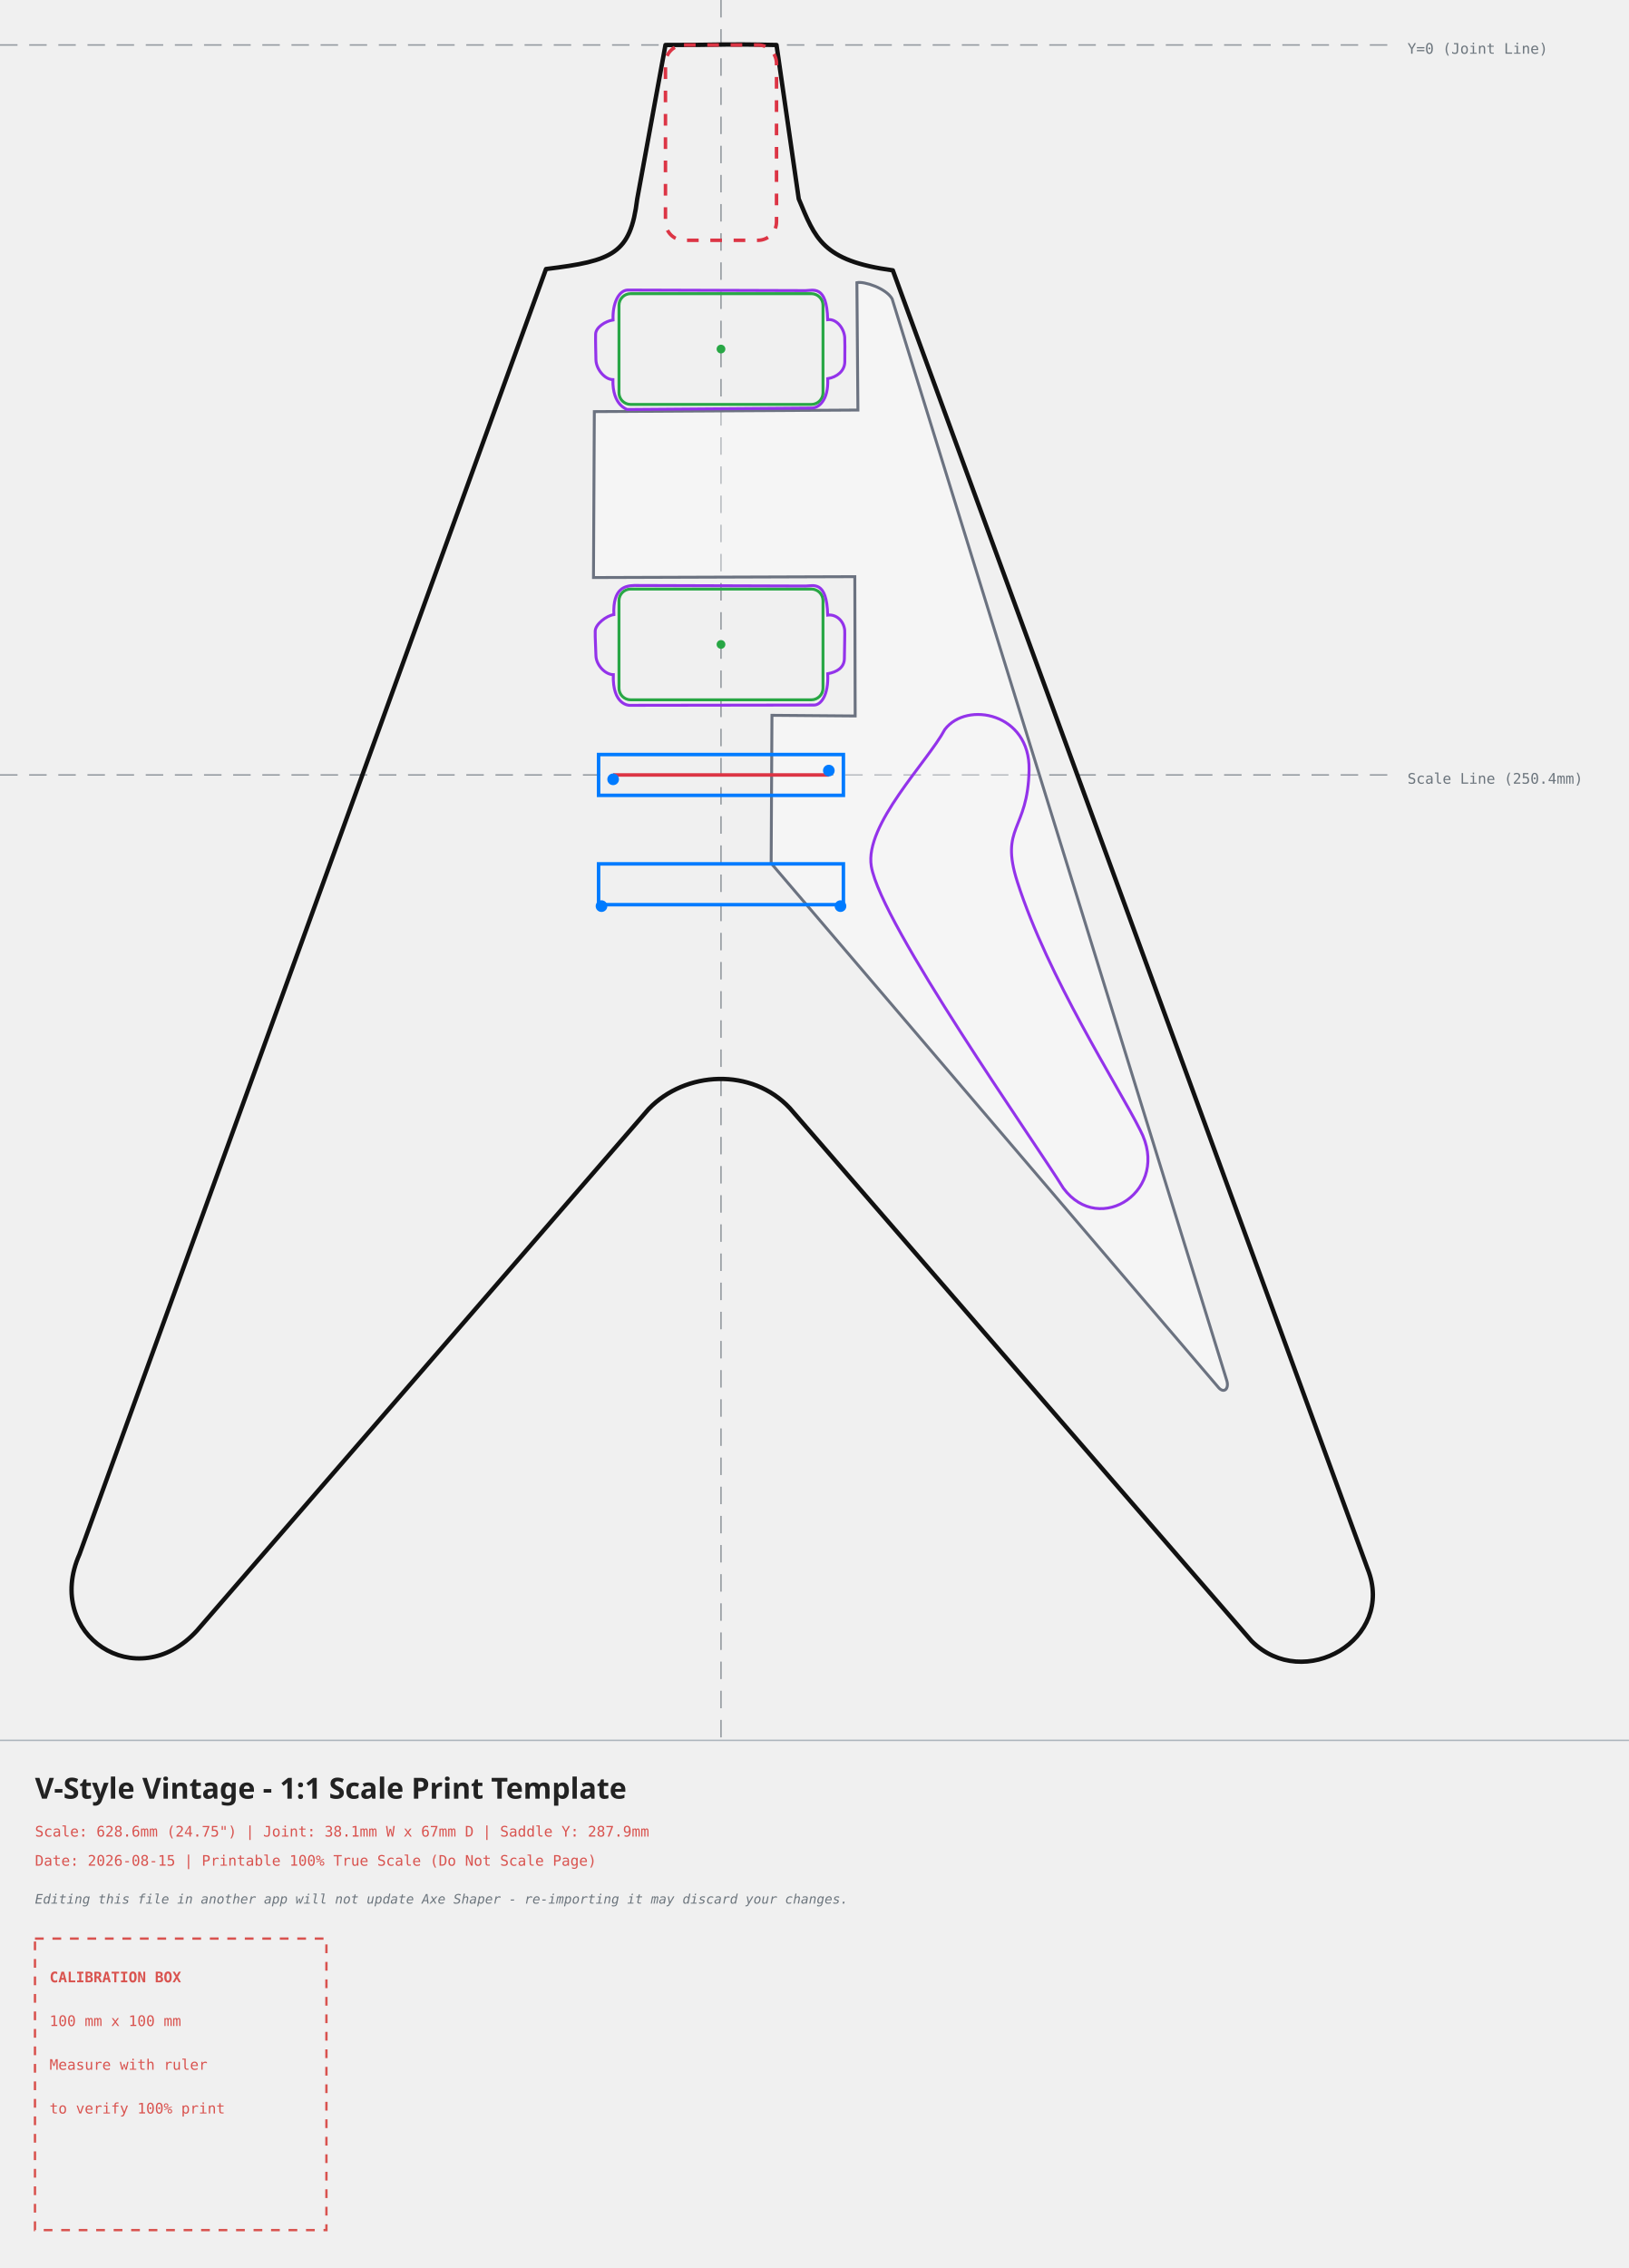
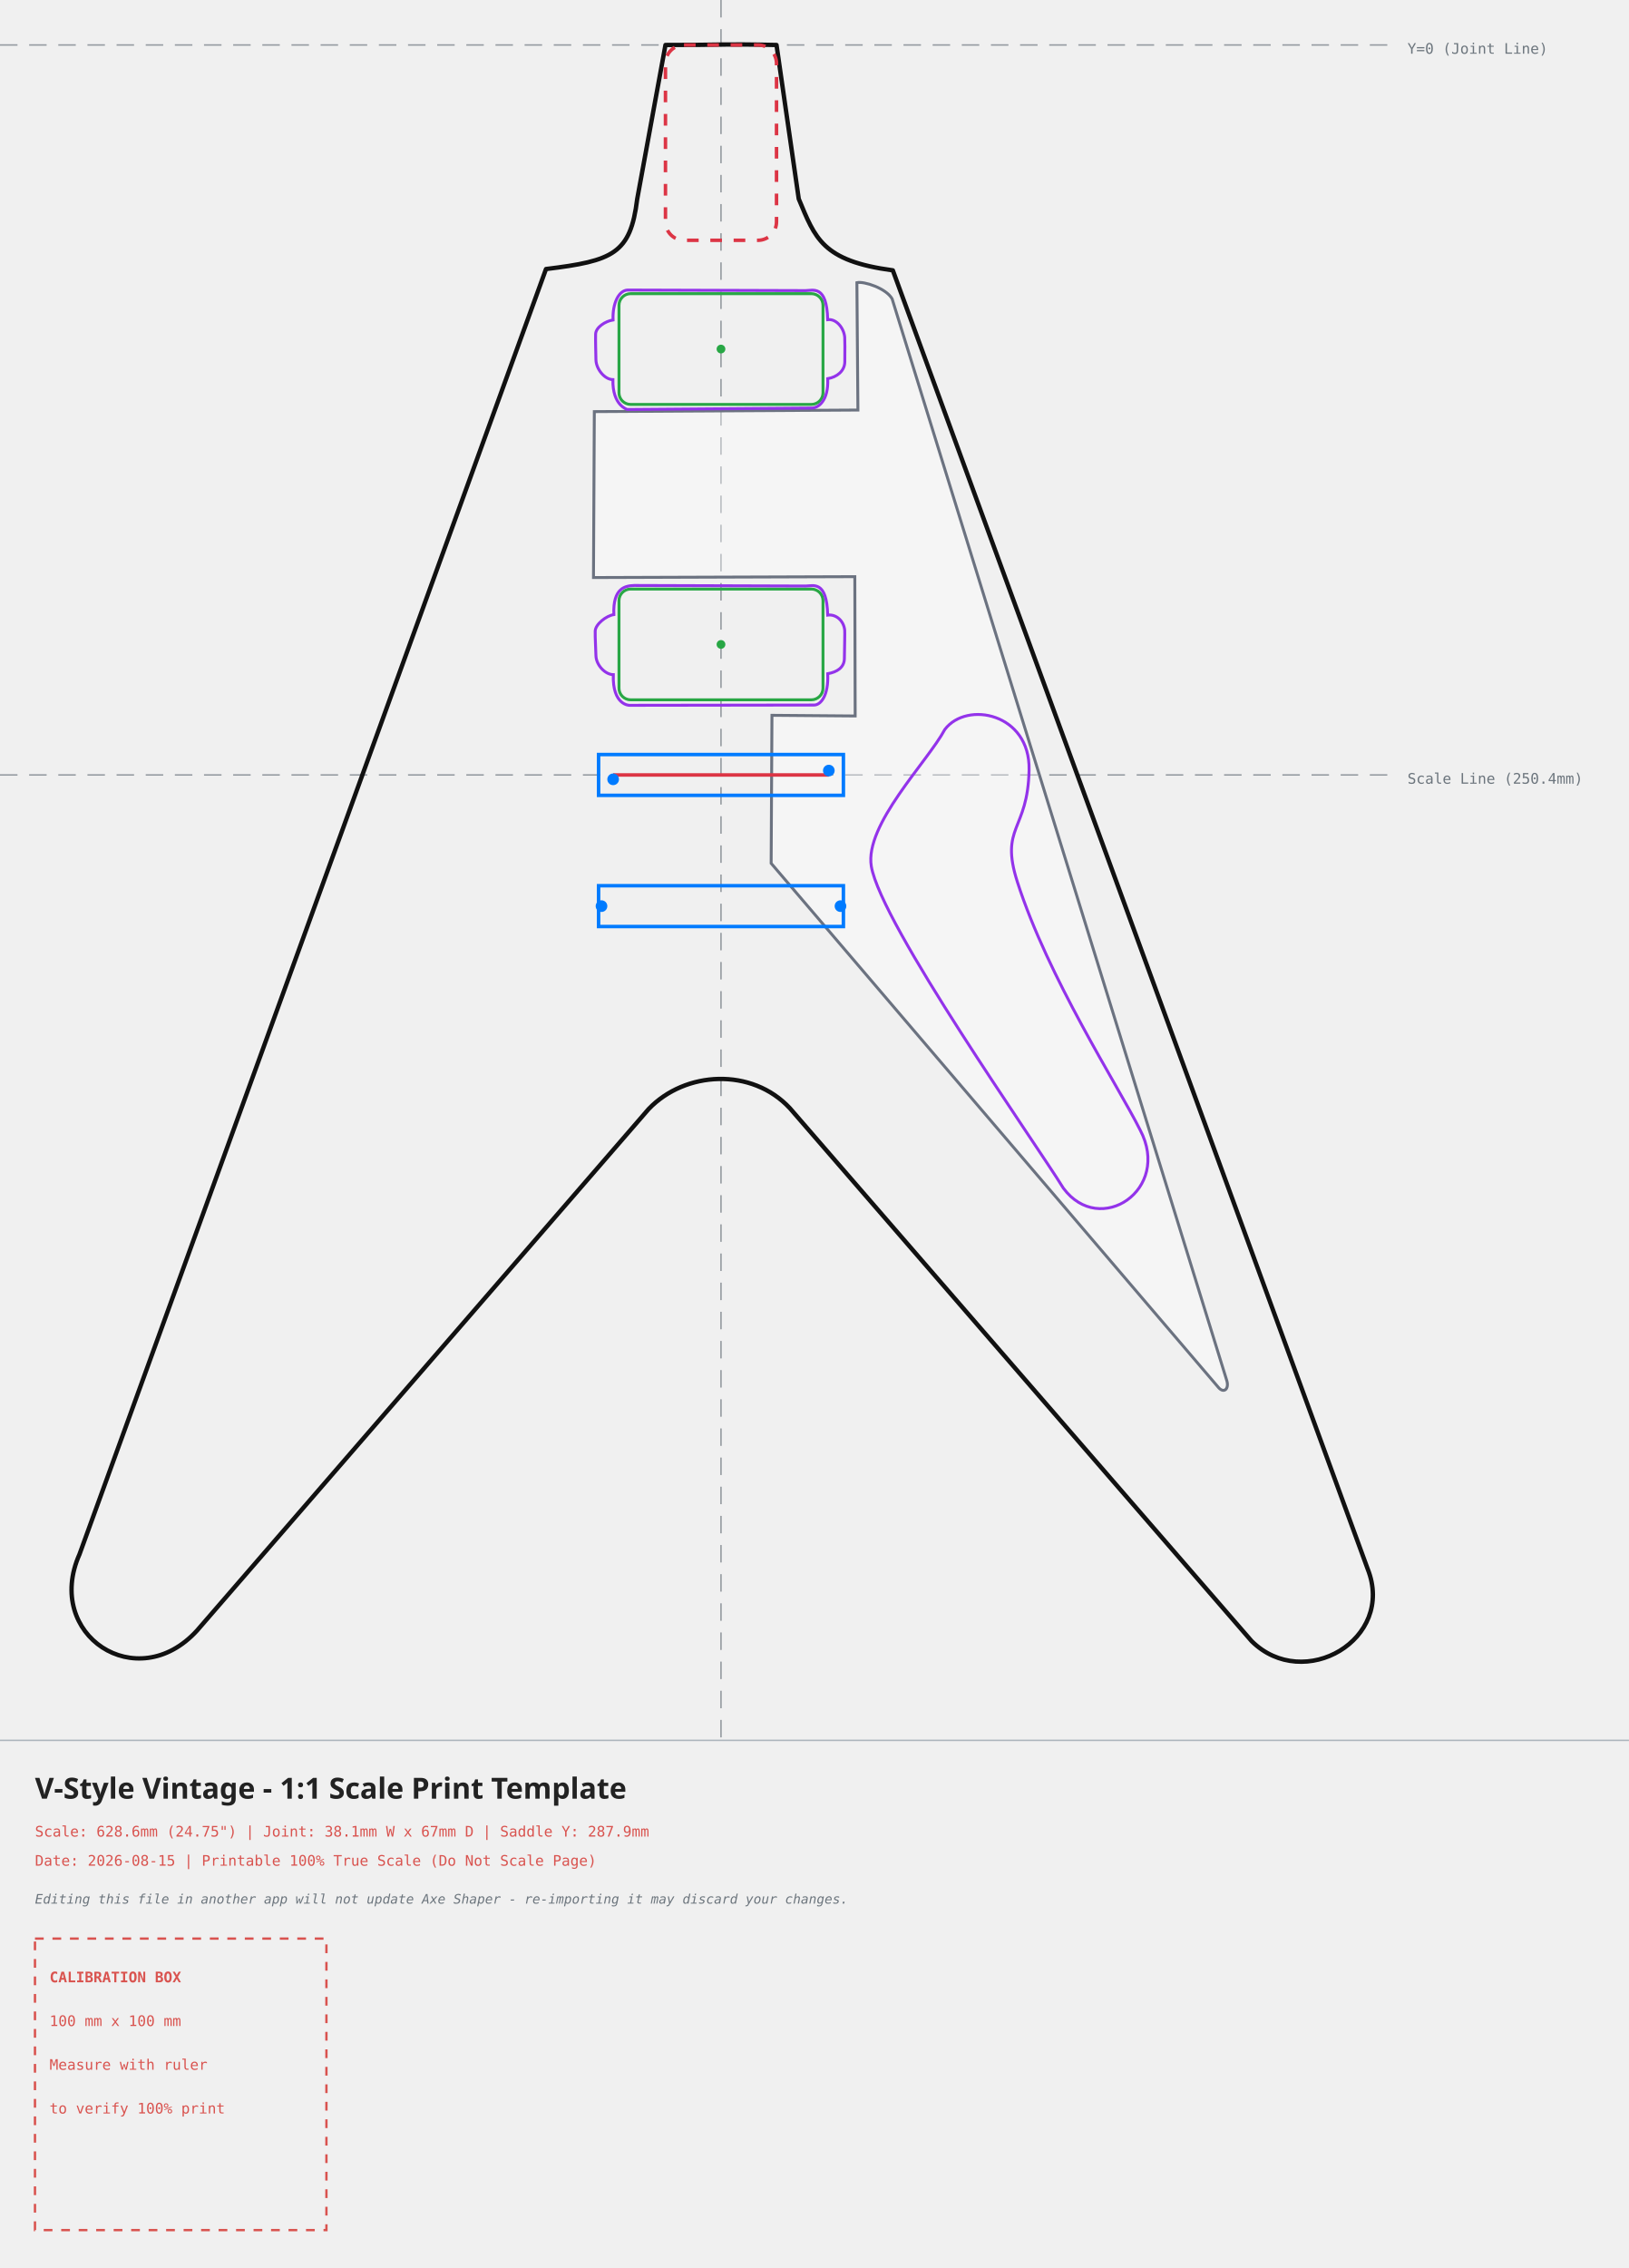
<svg xmlns="http://www.w3.org/2000/svg" width="558.91mm" height="778.02mm" viewBox="-247.38 -15.43 558.91 778.02">
  <style>
    .body-line { fill: none; stroke: #111111; stroke-width: 1.5; stroke-linecap: round; stroke-linejoin: round; }
    .neck-pocket { fill: none; stroke: #dc3545; stroke-width: 1.2; stroke-dasharray: 4,4; }
    .pickup-rout { fill: none; stroke: #28a745; stroke-width: 1.0; }
    .bridge-rout { fill: none; stroke: #007bff; stroke-width: 1.2; }
    .back-route { fill: none; stroke: #9333ea; stroke-width: 1.0; stroke-dasharray: 3,3; }
    .front-route { fill: none; stroke: #9333ea; stroke-width: 1.0; }
    .pickguard { fill: #ffffff; fill-opacity: 0.35; stroke: #6b7280; stroke-width: 1.0; }
    .center-axis { fill: none; stroke: #6c757d; stroke-width: 0.5; stroke-dasharray: 6,4; opacity: 0.7; }
    .calibration-box { fill: none; stroke: #d9534f; stroke-width: 0.8; stroke-dasharray: 3,3; }
    .band-rule { fill: none; stroke: #adb5bd; stroke-width: 0.5; }
    .text-label { font-family: monospace, sans-serif; font-size: 5px; fill: #d9534f; }
    .disclaimer-label { font-family: monospace, sans-serif; font-size: 4.5px; font-style: italic; fill: #6c757d; }
    .axis-label { font-family: monospace, sans-serif; font-size: 5px; fill: #6c757d; }
    .title-label { font-family: sans-serif; font-size: 10px; font-weight: bold; fill: #222222; }
  </style>
  <g>
    <line x1="0" y1="-15.43" x2="0" y2="581.59" class="center-axis" />
    <line x1="-247.38" y1="0" x2="231.54" y2="0" class="center-axis" />
    <text x="235.54" y="3" class="axis-label">Y=0 (Joint Line)</text>
    <line x1="-247.38" y1="250.41" x2="231.54" y2="250.41" class="center-axis" stroke="#007bff" />
    <text x="235.54" y="253.41" class="axis-label" fill="#007bff">Scale Line (250.4mm)</text>
    <path d="M -19.05 0.00 C -19.05 0.00, -28.76 52.91, -28.76 52.91 C -31.06 71.59, -37.00 74.05, -60.04 76.86 C -60.04 76.86, -220.11 517.77, -220.11 517.77 C -232.38 545.37, -200.43 566.59, -179.76 543.90 C -179.76 543.90, -24.84 365.03, -24.84 365.03 C -12.28 351.91, 10.58 350.70, 23.64 364.74 C 23.64 364.74, 182.06 547.53, 182.06 547.53 C 199.97 565.29, 231.54 546.91, 221.87 522.74 C 221.87 522.74, 58.96 77.31, 58.96 77.31 C 34.68 74.07, 32.32 66.26, 26.68 52.80 C 26.68 52.80, 19.05 0.00, 19.05 0.00 C -1.22 -0.43, 1.22 0.04, -19.05 0.00 Z" class="body-line" />
    <path d="M 45.92 182.39 C 45.92 182.39, 46.04 230.18, 46.04 230.18 C 46.04 230.18, 17.49 229.95, 17.49 229.95 C 17.49 229.95, 17.21 280.72, 17.21 280.72 C 17.21 280.72, 170.68 460.52, 170.68 460.52 C 172.54 462.70, 174.39 461.04, 173.56 458.21 C 173.56 458.21, 58.71 87.07, 58.71 87.07 C 56.66 83.46, 49.12 80.99, 46.63 81.53 C 46.63 81.53, 46.98 125.23, 46.98 125.23 C 46.98 125.23, -43.46 125.77, -43.46 125.77 C -43.46 125.77, -43.75 182.69, -43.75 182.69 C -43.75 182.69, 45.92 182.39, 45.92 182.39 Z" class="pickguard" style="fill:#ffffff" />
    <rect x="-19.05" y="0" width="38.1" height="67" rx="6.35" ry="6.35" class="neck-pocket" />
    <g transform="translate(0, 104.3075) rotate(0)">
      <rect x="-35.00" y="-19.00" width="70" height="38" rx="4" ry="4" class="pickup-rout" />
      <circle cx="0" cy="0" r="1.5" fill="#28a745" />
    </g>
    <g transform="translate(0, 205.6364) rotate(0)">
      <rect x="-35.00" y="-19.00" width="70" height="38" rx="4" ry="4" class="pickup-rout" />
      <circle cx="0" cy="0" r="1.5" fill="#28a745" />
    </g>
    <path d="M 76.80 234.81 C 84.35 224.88, 106.11 229.24, 105.71 248.69 C 105.31 269.74, 95.56 267.96, 101.69 287.10 C 112.26 320.08, 136.26 357.10, 143.81 372.19 C 154.65 392.64, 130.00 409.10, 117.47 392.16 C 107.94 376.67, 54.91 301.61, 51.58 281.75 C 49.19 267.50, 70.85 245.93, 76.80 234.81 Z" class="front-route" />
    <path d="M -32.04 84.07 C -32.04 84.07, 29.02 84.26, 29.02 84.26 C 31.57 84.26, 36.31 82.15, 36.61 94.23 C 39.58 93.86, 42.17 97.07, 42.45 100.26 C 42.52 101.01, 42.53 105.02, 42.48 108.72 C 42.44 111.84, 39.78 113.93, 36.62 114.47 C 36.96 122.10, 33.35 124.55, 31.15 124.55 C 31.15 124.55, -32.13 125.04, -32.13 125.04 C -32.13 125.04, -37.29 123.70, -37.09 114.80 C -39.94 114.76, -42.84 111.17, -42.91 107.99 C -42.95 105.62, -43.08 101.58, -43.02 99.21 C -42.97 96.84, -39.64 94.72, -37.03 94.33 C -37.28 88.60, -35.05 84.18, -32.04 84.07 Z" class="front-route" />
    <path d="M -29.76 185.41 C -29.76 185.41, 29.02 185.60, 29.02 185.60 C 31.57 185.60, 36.31 183.49, 36.61 195.57 C 39.58 195.20, 42.17 197.61, 42.45 200.80 C 42.52 201.54, 42.39 206.76, 42.34 210.47 C 42.30 213.58, 39.78 215.13, 36.62 215.68 C 36.96 223.31, 34.16 226.43, 31.96 226.43 C 31.96 226.43, -31.46 226.52, -31.46 226.52 C -31.46 226.52, -37.29 226.51, -36.95 216.01 C -39.81 215.96, -42.84 212.65, -42.91 209.47 C -42.95 207.09, -43.21 203.46, -43.16 201.09 C -43.11 198.72, -39.37 195.79, -36.76 195.40 C -37.15 186.18, -32.77 185.52, -29.76 185.41 Z" class="front-route" />
    <g id="bridge-hardware">
      <rect x="-42.00" y="243.41" width="84" height="14" class="bridge-rout" />
-       <rect x="-42.00" y="280.91" width="84" height="14" class="bridge-rout" />
+       <rect x="-42.00" y="288.41" width="84" height="14" class="bridge-rout" />
      <line x1="-37.00" y1="250.41" x2="37.00" y2="250.41" stroke="#dc3545" stroke-width="1.2" />
      <g transform="translate(0, 250.41)">
        <circle cx="-37" cy="1.5" r="2" fill="#007bff" />
        <circle cx="37" cy="-1.5" r="2" fill="#007bff" />
        <circle cx="-41" cy="45" r="2" fill="#007bff" />
        <circle cx="41" cy="45" r="2" fill="#007bff" />
      </g>
    </g>
  </g>
  <g>
    <line x1="-247.38" y1="581.59" x2="311.54" y2="581.59" class="band-rule" />
    <text x="-235.38" y="601.59" class="title-label">V-Style Vintage - 1:1 Scale Print Template</text>
    <text x="-235.38" y="614.59" class="text-label">Scale: 628.6mm (24.75") | Joint: 38.1mm W x 67mm D | Saddle Y: 287.9mm</text>
    <text x="-235.38" y="624.59" class="text-label">Date: 2026-08-15 | Printable 100% True Scale (Do Not Scale Page)</text>
    <text x="-235.38" y="637.59" class="disclaimer-label">Editing this file in another app will not update Axe Shaper - re-importing it may discard your changes.</text>
    <g transform="translate(-235.38, 649.59)">
      <rect x="0" y="0" width="100" height="100" class="calibration-box" />
      <text x="5" y="15" class="text-label" font-weight="bold">CALIBRATION BOX</text>
      <text x="5" y="30" class="text-label">100 mm x 100 mm</text>
      <text x="5" y="45" class="text-label">Measure with ruler</text>
      <text x="5" y="60" class="text-label">to verify 100% print</text>
    </g>
  </g>
</svg>
